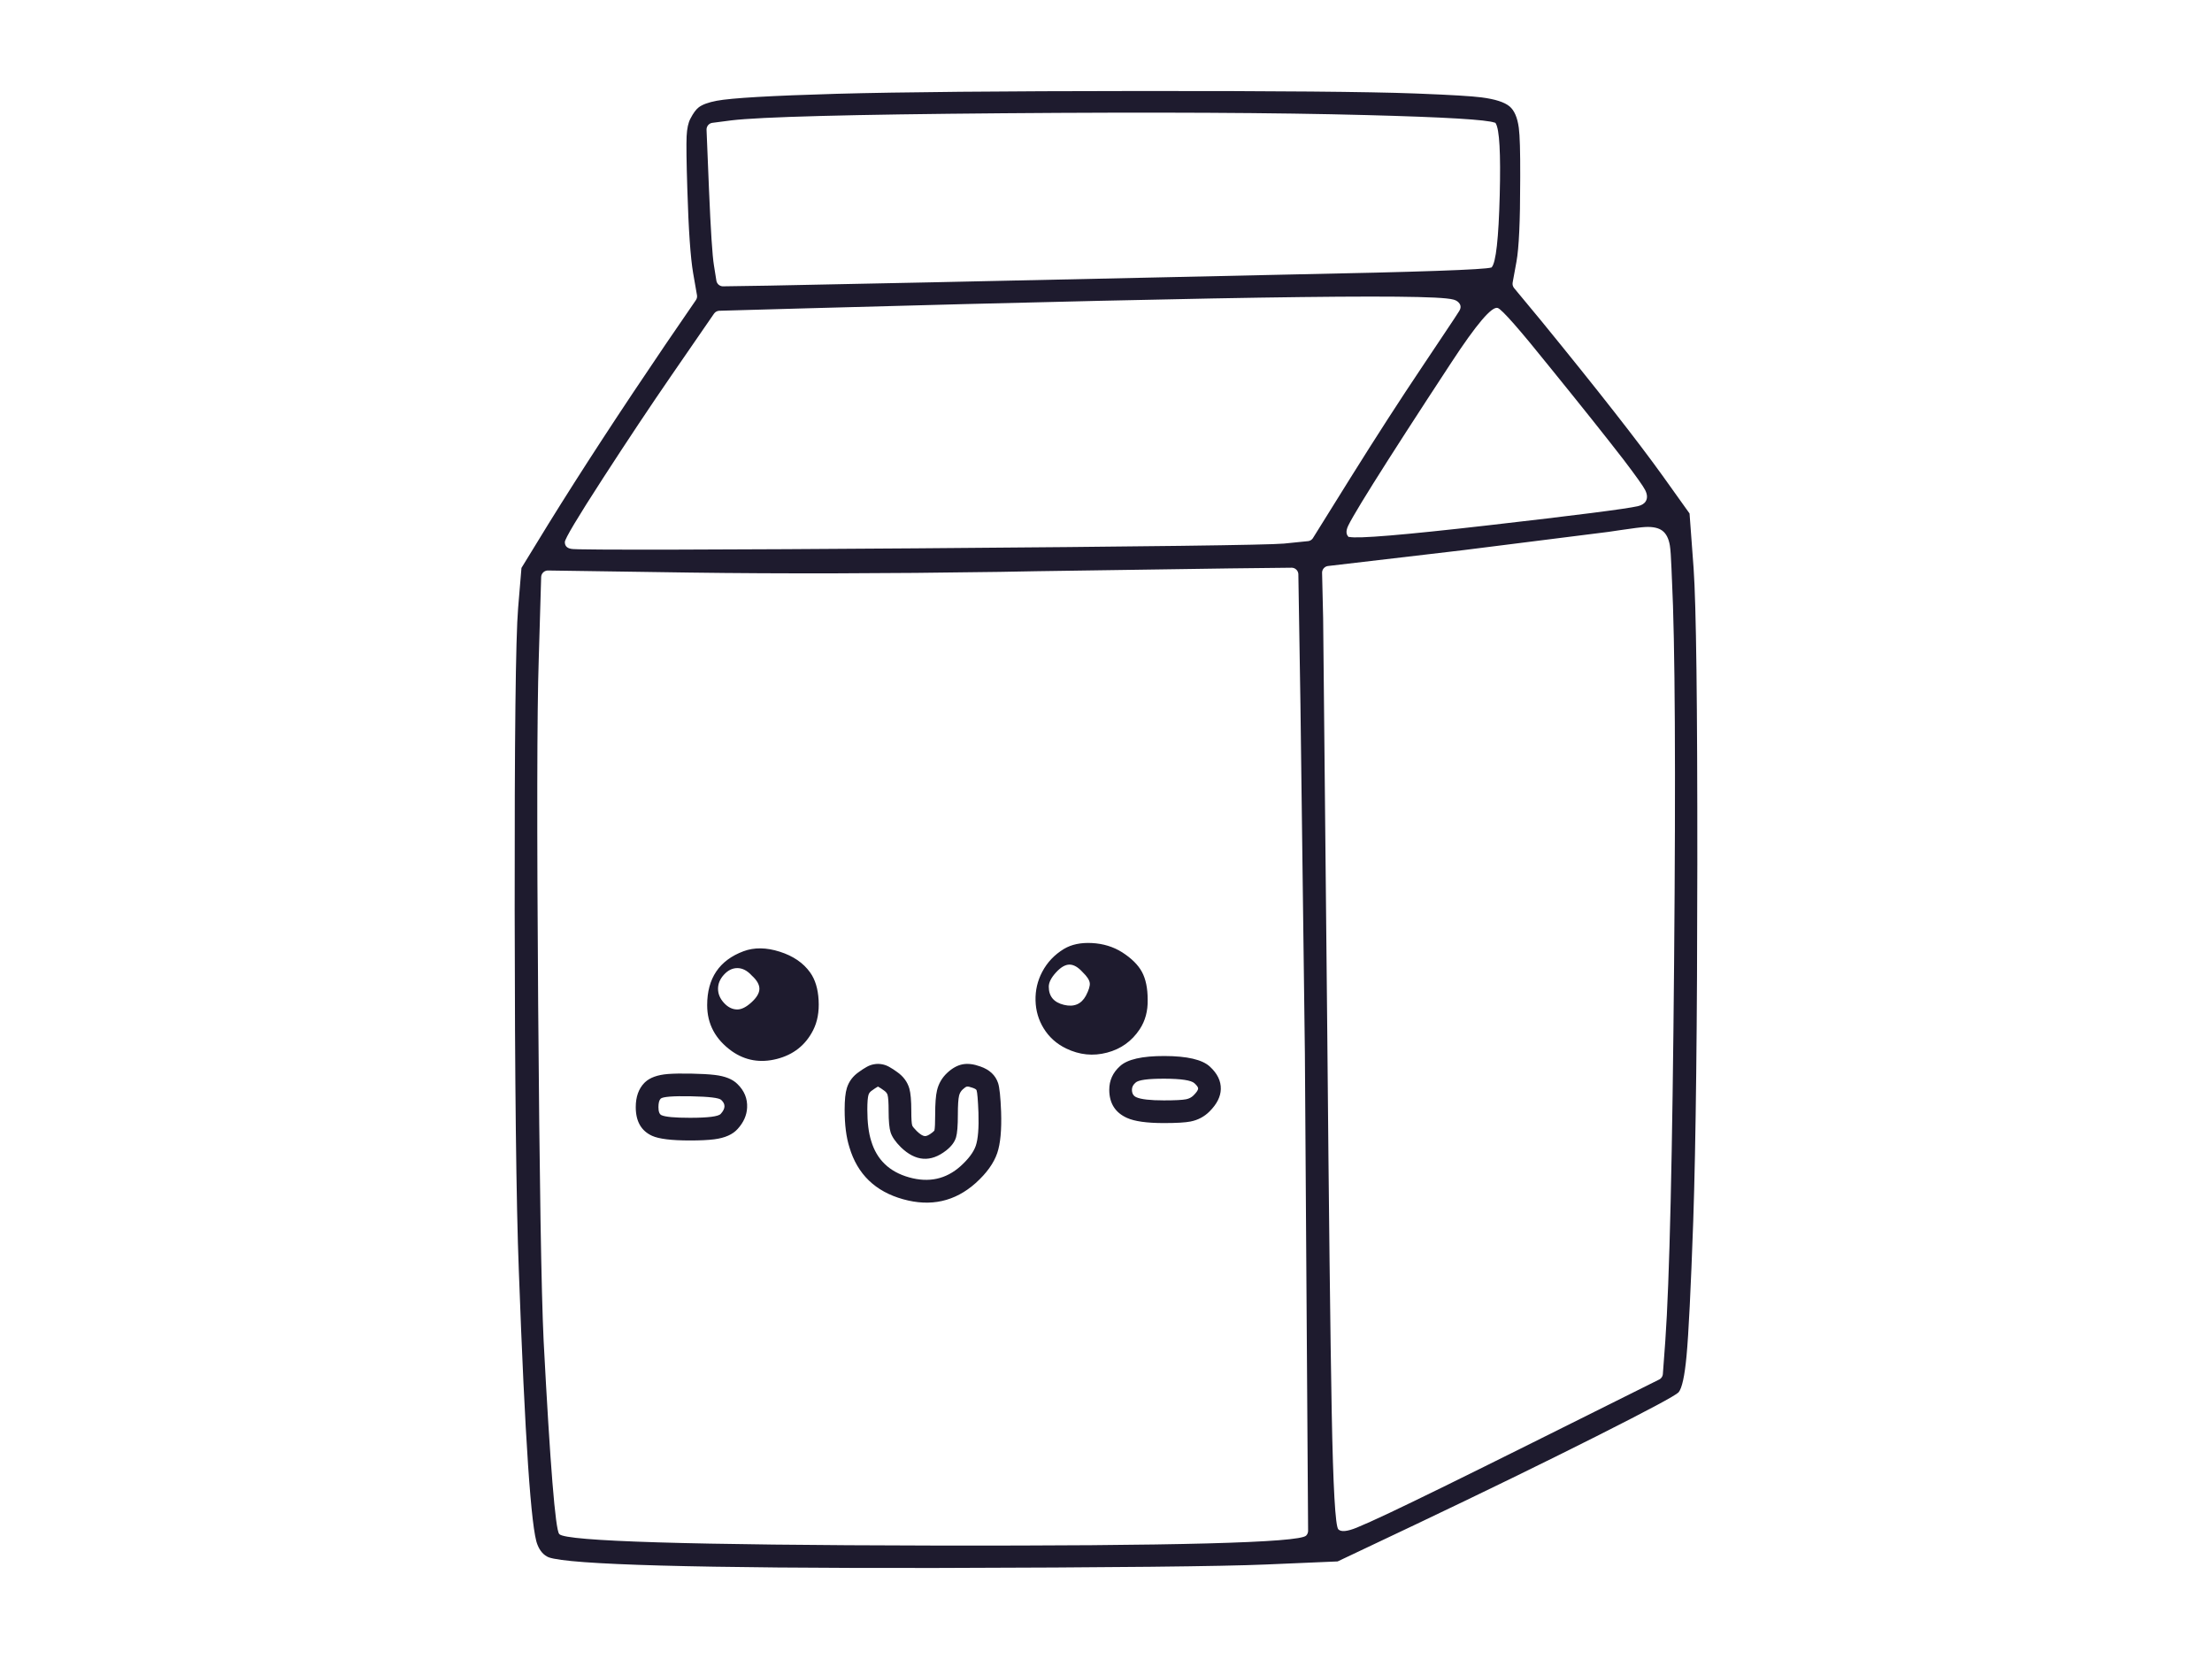
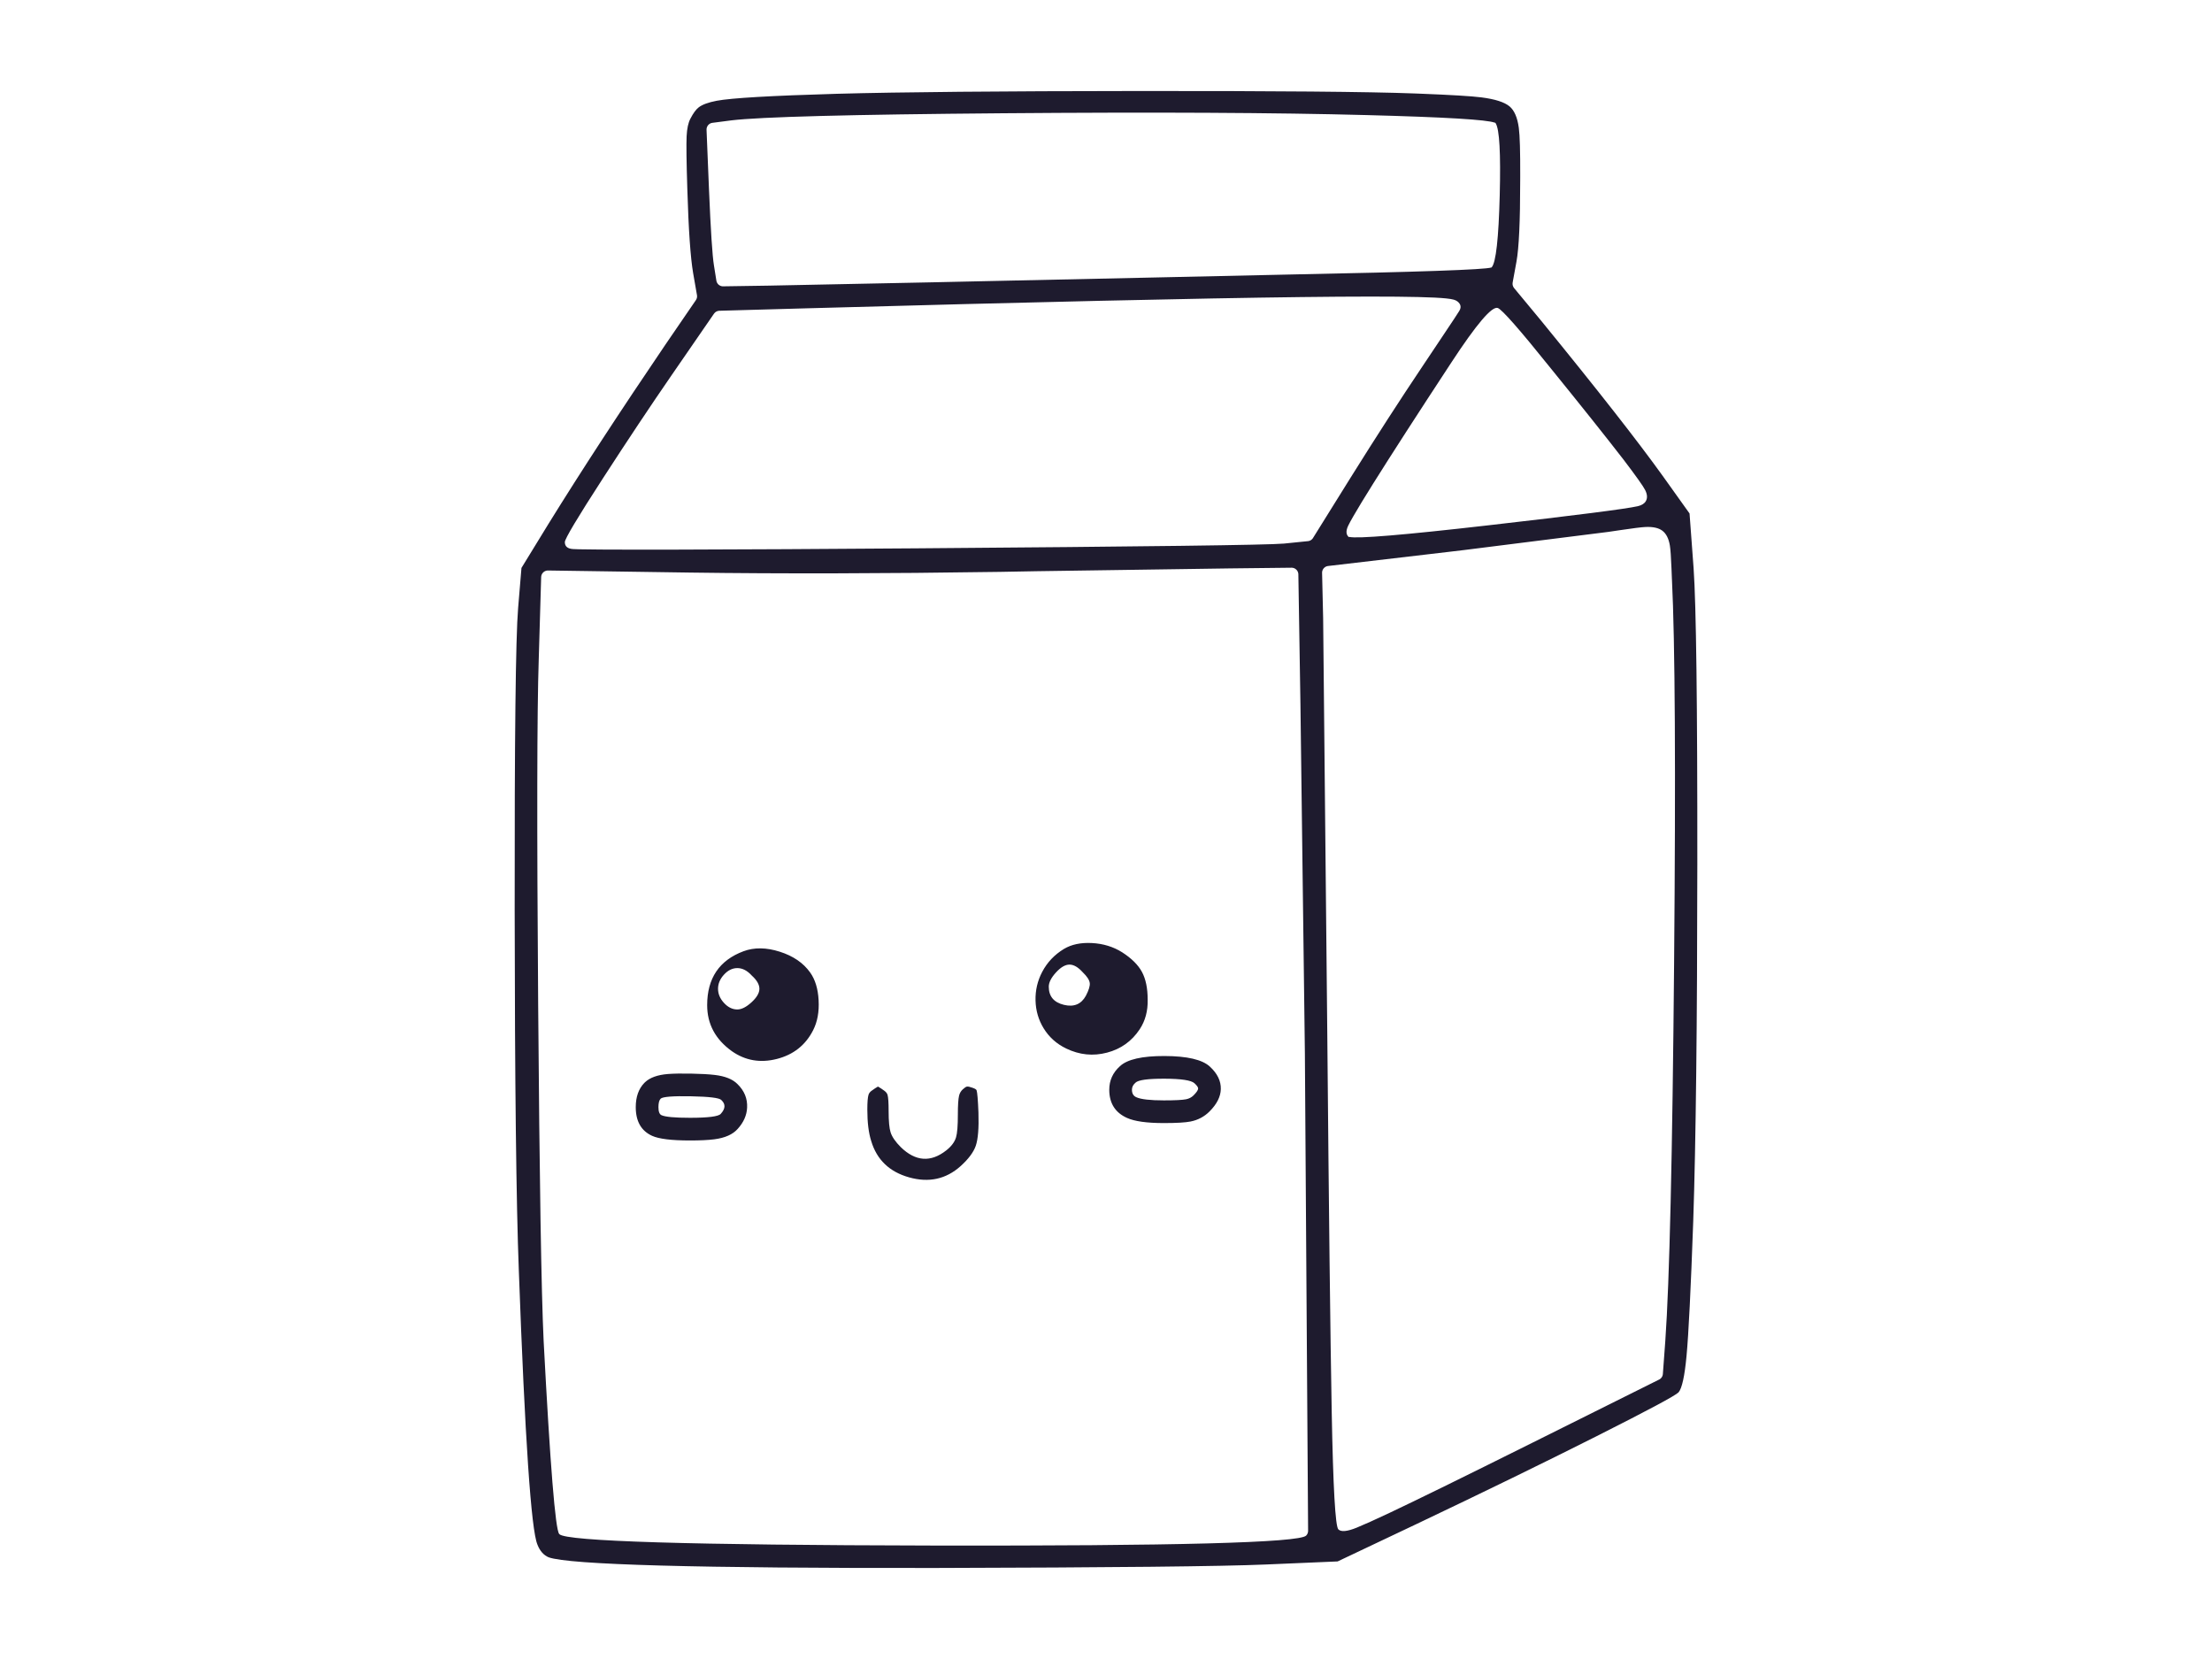
<svg xmlns="http://www.w3.org/2000/svg" width="1024" height="768" viewBox="0 0 1024 768" version="1.1">
  <g id="regions" style="stroke:#1e1b2e;stroke-width:10;stroke-linejoin:round;stroke-linecap:round">
    <rect x="0" y="0" width="1024" height="768" style="fill:#ffffff;stroke:none" />
    <path d="M604.01 325.85L604.01 325.82L604.01 325.81L603.05 265.89Q603.05 265.62 603.01 265.32Q602.98 265.1 602.94 264.89Q602.88 264.6 602.8 264.36Q602.72 264.13 602.63 263.91Q602.53 263.69 602.42 263.48Q602.41 263.46 602.4 263.44Q602.3 263.27 602.2 263.11Q602.16 263.03 602.1 262.96Q601.98 262.8 601.85 262.64Q601.67 262.43 601.48 262.25Q601.3 262.08 601.11 261.93Q600.93 261.79 600.74 261.66Q600.51 261.5 600.25 261.37Q600.06 261.27 599.87 261.19Q599.81 261.17 599.75 261.15Q599.56 261.08 599.36 261.02Q599.12 260.95 598.88 260.9Q598.82 260.89 598.75 260.88L598.45 260.84Q598.39 260.83 598.32 260.82Q598.11 260.81 597.86 260.81L569.31 261.13L479.73 262.43L462.77 262.74Q382.95 263.93 319.33 263.06L253.7 262.1Q253.47 262.1 253.26 262.11Q252.98 262.13 252.7 262.19Q252.49 262.23 252.24 262.3Q252.02 262.36 251.8 262.45Q251.54 262.54 251.31 262.66Q251.11 262.77 250.91 262.89Q250.83 262.93 250.76 262.99L250.52 263.17Q250.3 263.33 250.11 263.52Q249.92 263.7 249.74 263.91Q249.61 264.07 249.49 264.23Q249.32 264.46 249.18 264.72Q249.05 264.94 248.95 265.17Q248.87 265.37 248.78 265.61Q248.69 265.88 248.64 266.12Q248.6 266.34 248.57 266.58Q248.54 266.8 248.52 267.01Q248.52 267.04 248.52 267.08L247.39 305.41Q246.2 341.27 247.13 464.73Q248.05 586.91 249.66 620.78Q254.21 707.39 257.33 711.39L257.33 711.39Q257.35 711.41 257.37 711.43Q257.46 711.54 257.54 711.61Q262.92 717.16 431.76 717.48Q600.57 717.8 606.05 712.3Q606.4 711.95 606.68 711.54Q606.99 711.11 607.18 710.61Q607.37 710.14 607.46 709.66Q607.56 709.17 607.56 708.65L606.07 487.63L604.01 325.85Z" style="fill:#ffffff;stroke:none" />
    <path d="M770.53 639.2Q770.31 639.47 770.05 639.69Q770.03 639.71 770 639.73Q769.81 639.89 769.62 640.03Q769.56 640.07 769.51 640.11Q769.24 640.28 768.96 640.42L710.13 669.75Q663.34 693.08 644.02 702.2Q633.86 706.99 628.85 709.03Q620.99 712.24 618.15 709.4Q615.48 706.73 614.49 653.6L612.45 479.54L610.52 286.13L610.03 265.25L610.03 265.2Q610.03 264.99 610.04 264.78Q610.06 264.56 610.09 264.35Q610.1 264.29 610.11 264.24Q610.14 264.08 610.17 263.92Q610.19 263.86 610.21 263.79Q610.27 263.58 610.34 263.38Q610.42 263.16 610.51 262.96Q610.61 262.76 610.72 262.57Q610.85 262.33 611.02 262.1Q611.14 261.94 611.29 261.77Q611.44 261.59 611.62 261.42Q611.79 261.26 611.99 261.11Q612.16 260.97 612.34 260.85Q612.54 260.71 612.75 260.6Q612.81 260.57 612.86 260.54L613.12 260.42Q613.18 260.4 613.24 260.37Q613.39 260.31 613.56 260.26Q613.62 260.23 613.68 260.22Q613.89 260.16 614.09 260.11Q614.31 260.07 614.54 260.04L670.98 253.42L677.61 252.63L744.27 244.25L750.01 243.4Q758.66 242.11 761.63 241.96Q767.53 241.69 770.71 244.05Q774.1 246.57 775.01 252.28Q775.46 255.03 775.78 263.07L775.97 267.94Q775.98 268.02 775.99 268.11Q778.16 311.74 776.99 445.81Q775.83 579.82 772.91 620.88L771.79 636.16L771.78 636.21Q771.76 636.55 771.68 636.9Q771.62 637.18 771.54 637.45Q771.52 637.5 771.51 637.54Q771.4 637.84 771.26 638.11Q771.12 638.4 770.93 638.68Q770.93 638.69 770.92 638.7Q770.74 638.97 770.53 639.2Z" style="fill:#ffffff;stroke:none" />
    <path d="M670.07 155.86L670.07 155.86Q676.26 146.64 677.24 144.99Q679.7 141.03 676.02 138.04Q675.02 137.23 673.57 136.81Q672.21 136.42 669.7 136.16Q665.41 135.71 656.52 135.5Q639.03 135.08 602.37 135.52Q530.81 136.37 373.25 140.73L332.96 141.86Q332.94 141.86 332.91 141.86Q332.67 141.88 332.44 141.9Q332.39 141.91 332.35 141.91Q332.03 141.96 331.74 142.05Q331.52 142.11 331.28 142.19Q331.24 142.21 331.19 142.23Q330.92 142.34 330.66 142.48Q330.42 142.62 330.19 142.77Q330.15 142.79 330.12 142.82Q329.88 142.99 329.66 143.19Q329.45 143.39 329.27 143.6Q329.08 143.8 328.92 144.03Q328.9 144.05 328.88 144.08L309.22 172.61Q294.57 193.87 277.35 220.47Q259.48 248.09 259.48 250.95Q259.48 255.86 265.23 256.18Q266.19 256.24 268.04 256.28Q271.48 256.36 278.15 256.4L314.1 256.43L424.05 255.84Q583.51 254.64 594.55 253.63L605.69 252.5Q605.94 252.47 606.17 252.43Q606.23 252.42 606.3 252.41Q606.57 252.34 606.85 252.25Q607.08 252.16 607.31 252.06Q607.36 252.04 607.4 252.02Q607.61 251.92 607.81 251.8Q607.88 251.77 607.94 251.72Q608.15 251.58 608.36 251.42Q608.59 251.24 608.79 251.02Q609.01 250.82 609.19 250.59Q609.37 250.36 609.53 250.11L627.09 221.92Q644.57 193.94 660.21 170.62L670.07 155.86Z" style="fill:#ffffff;stroke:none" />
    <path d="M692 54.71Q684.3 52.63 632.86 51.28L632.86 51.28Q569.76 49.58 464.32 50.43Q358.31 51.29 338.25 53.75L329.55 54.88Q329.32 54.91 329.1 54.95Q328.9 55 328.69 55.06Q328.63 55.07 328.57 55.1Q328.37 55.17 328.19 55.25Q327.97 55.34 327.76 55.45Q327.55 55.56 327.35 55.7Q327.3 55.73 327.26 55.76Q327.11 55.88 326.96 55.99Q326.81 56.12 326.66 56.25Q326.63 56.28 326.6 56.32Q326.44 56.47 326.3 56.64Q326.12 56.84 325.98 57.06Q325.84 57.26 325.73 57.47Q325.63 57.66 325.54 57.84Q325.45 58.04 325.37 58.26Q325.28 58.5 325.23 58.76Q325.16 58.99 325.13 59.23Q325.1 59.47 325.09 59.73Q325.08 59.9 325.08 60.09Q325.08 60.13 325.08 60.17L326.21 87.73Q327.42 116.43 328.52 123.13L329.65 130.19Q329.69 130.44 329.75 130.69Q329.8 130.89 329.87 131.09Q329.95 131.34 330.07 131.57Q330.16 131.78 330.27 131.97Q330.37 132.14 330.46 132.27Q330.6 132.48 330.76 132.69Q330.92 132.87 331.09 133.04Q331.24 133.2 331.41 133.34Q331.59 133.5 331.79 133.63Q332 133.78 332.23 133.9Q332.38 133.98 332.52 134.05Q332.54 134.06 332.57 134.08Q332.76 134.16 332.95 134.24Q333.02 134.26 333.08 134.28Q333.23 134.33 333.39 134.37Q333.44 134.39 333.49 134.4Q333.64 134.43 333.79 134.47Q333.86 134.48 333.93 134.49Q334.14 134.52 334.35 134.53Q334.56 134.55 334.8 134.55L355.77 134.23L432.06 132.68L442.01 132.46L536.18 130.42L597.53 129.07Q682.21 127.42 690.41 125.87L690.41 125.87Q690.61 125.87 690.8 125.83Q690.99 125.79 691.17 125.72Q691.36 125.64 691.52 125.53Q691.68 125.42 691.82 125.28L691.84 125.27Q692.02 125.12 692.16 124.92Q695.49 120.69 696.27 90.39Q696.99 62.01 694.36 56.52Q694.28 56.24 694.11 56Q693.98 55.8 693.82 55.64Q693.64 55.42 693.45 55.24Q693.3 55.11 693.13 55Q692.96 54.9 692.77 54.83Q692.59 54.76 692.39 54.73Q692.19 54.7 692 54.71Z" style="fill:#ffffff;stroke:none" />
    <path d="M624.94 250.62Q624.71 250.68 624.48 250.68Q624.24 250.68 624.01 250.63Q623.79 250.58 623.58 250.47Q623.37 250.37 623.19 250.22Q619.91 247.51 622.34 242.46Q623.1 240.88 624.73 238.05Q627.8 232.69 634.08 222.66Q646.72 202.5 670.19 166.73Q688.45 138.84 693.98 140.67Q697.45 141.83 719.53 169.35Q719.55 169.37 719.57 169.4Q740.75 195.51 753.15 211.54Q761.92 223.08 763.36 225.93Q765.41 229.96 763.62 233.02Q762.21 235.44 758.66 236.28Q750.47 238.16 688.98 245.2Q633.33 251.57 624.94 250.62Z" style="fill:#ffffff;stroke:none" />
-     <path d="M400.15 506.22Q400.71 504.39 402.54 503.16Q402.58 503.13 402.63 503.11Q403.94 502.13 405.27 501.37Q405.32 501.35 405.37 501.32L405.38 501.31Q405.49 501.24 405.61 501.19Q405.74 501.13 405.86 501.09Q405.99 501.06 406.12 501.04Q406.26 501.01 406.39 501.01Q406.52 501.01 406.65 501.02Q406.79 501.04 406.92 501.07Q407.05 501.1 407.17 501.15Q407.29 501.2 407.41 501.26L407.59 501.36Q408.92 502.1 410.23 503.09Q410.28 503.12 410.33 503.15Q412.27 504.49 412.79 506.29Q413.37 508.28 413.37 514.31Q413.37 521.04 414.19 523.6Q415.06 526.28 418.41 529.64Q427.39 538.36 436.8 531Q439.87 528.58 440.66 525.93Q441.42 523.42 441.42 515.92Q441.42 509.34 442.03 506.77Q442.57 504.48 444.28 502.88Q445.99 501.3 447.22 501.06Q448.49 500.81 450.91 501.69Q453.49 502.57 453.99 504.1Q454.6 505.92 454.95 514.97Q455.31 526.05 453.61 531.04Q451.91 536 446 541.34Q435.07 551.1 420.33 546.97Q405.57 542.83 401.38 528.75Q399.51 522.88 399.51 513.66Q399.51 508.29 400.15 506.23Q400.15 506.22 400.15 506.22Z" style="fill:#ffffff;stroke:none" />
    <path d="M335.18 507.67L335.18 507.67Q335.32 507.79 335.45 507.93Q339.65 511.99 335.21 516.9Q335.18 516.92 335.16 516.95Q332.98 519.46 319.41 519.46Q308.43 519.46 305.39 518.07Q302.81 516.9 302.81 512.53Q302.81 509 304.26 507.37Q304.35 507.26 304.45 507.16Q306.47 505.24 319.87 505.5Q332.85 505.75 335.18 507.67Z" style="fill:#ffffff;stroke:none" />
    <path d="M524.2 499.83Q524.24 499.8 524.26 499.79Q526.71 497.33 539.07 497.36Q551.48 497.4 554.29 499.99Q556.7 502.19 556.66 503.96Q556.61 505.83 553.92 508.51Q552.11 510.31 549.48 510.84Q546.68 511.4 538.77 511.4Q528.84 511.4 525.21 509.76Q522.01 508.34 522.01 504.47Q522.01 501.78 524.2 499.83Z" style="fill:#ffffff;stroke:none" />
  </g>
  <g id="details" style="stroke:none">
    <path d="M687.24 45.28Q687.03 45.25 686.82 45.22Q687.03 45.25 687.24 45.28ZM687.65 45.34Q687.47 45.32 687.29 45.29Q687.26 45.29 687.24 45.28Q687.45 45.31 687.65 45.34ZM687.65 45.34Q690.16 45.73 692.2 46.27Q690.16 45.74 687.65 45.34ZM702.43 55.7Q701.39 51.76 699.33 49.71Q699.59 49.95 699.81 50.21Q701.5 52.11 702.43 55.7ZM703.15 59.57Q703.68 63.92 703.75 74.94Q703.69 64.47 703.25 60.42Q703.2 59.98 703.15 59.57ZM501.21 450.07Q504.21 452.95 504.48 455.06Q504.73 457.05 502.69 460.96Q499.45 466.86 492.51 465.17Q485.51 463.46 485.51 456.77Q485.51 453.86 488.76 450.27Q492.13 446.54 495.09 446.54Q498.03 446.54 501.21 450.07ZM351.55 457.73Q351.55 454.81 348.05 451.64Q344.89 448.16 341.33 448.16Q337.88 448.16 335.08 451.27Q332.4 454.24 332.4 457.73Q332.4 461.23 335.08 464.2Q337.88 467.31 341.33 467.31Q344.24 467.31 347.82 464.06Q351.55 460.69 351.55 457.73Z" style="fill:#ffffff;fill-rule:evenodd;stroke:none" />
-     <path d="M387.35 43.42L387.35 43.42Q341.91 44.73 331.78 46.65Q326.01 47.74 323.46 49.69Q321.57 51.13 319.61 54.94Q318.12 57.72 317.86 63.03Q317.58 68.69 318.19 87.74Q319.03 115.68 320.88 126.47L322.65 136.62Q322.7 136.92 322.7 137.22Q322.69 137.53 322.63 137.82Q322.56 138.12 322.44 138.4Q322.32 138.68 322.15 138.93L308.13 159.4Q276.77 205.59 254.05 242.28L241.4 262.91L239.85 281.51Q238.15 301.92 238.26 421.47Q238.37 541.46 240.18 588.16Q244.43 704.87 248.79 715.03Q248.81 715.07 248.82 715.12Q250.53 719.46 253.98 720.92Q268.23 726.09 433.04 725.86Q555.72 725.56 586.02 724.25L619.23 722.83L655.73 705.53Q703.15 682.98 739.01 664.91Q774.9 646.82 777.06 644.55Q779.43 641.73 780.74 627.78Q782.17 612.56 783.85 565.29Q785.67 511.17 785.74 400.05Q785.81 288.61 784.02 263.09L782.14 237.7L769.76 220.37Q752.51 196.32 713.32 148.32L700.92 133.36Q700.7 133.09 700.55 132.79Q700.39 132.48 700.3 132.15Q700.22 131.82 700.2 131.48Q700.19 131.13 700.25 130.8L702.02 121.12Q703.74 111.71 703.74 83.81Q703.74 83.03 703.75 81.55Q703.82 64.54 703.1 59.18Q702.14 52.03 698.83 49.26Q695.3 46.3 685.79 45.08Q678.98 44.21 657.49 43.37Q655.64 43.29 654.69 43.26Q622.85 42.06 527.02 42.13Q431.78 42.2 387.35 43.42ZM632.81 53.28Q686.98 54.7 691.99 56.81L692.09 56.71Q692.22 56.83 692.34 57Q692.41 57.05 692.45 57.11L692.42 57.13Q695.01 61.28 694.27 90.34Q693.5 120.45 690.55 123.73L690.55 123.73Q690.54 123.75 690.52 123.76Q690.46 123.82 690.41 123.87L690.37 123.83Q686.17 125.34 597.49 127.07L536.14 128.42L441.97 130.46L432.02 130.68L355.73 132.23L334.77 132.55Q334.63 132.55 334.49 132.54Q334.35 132.53 334.21 132.51Q334.07 132.48 333.94 132.45Q333.8 132.41 333.67 132.37Q333.54 132.32 333.41 132.26Q333.29 132.2 333.16 132.13Q333.04 132.07 332.93 131.99Q332.81 131.91 332.71 131.82Q332.6 131.73 332.5 131.63Q332.4 131.53 332.31 131.42Q332.22 131.31 332.15 131.2Q332.07 131.08 332 130.96Q331.93 130.84 331.87 130.71Q331.81 130.59 331.77 130.45Q331.72 130.32 331.69 130.19Q331.65 130.05 331.63 129.91L330.5 122.82Q329.41 116.22 328.21 87.65L327.08 60.09Q327.08 59.94 327.09 59.8Q327.09 59.65 327.11 59.51Q327.13 59.37 327.17 59.23Q327.2 59.08 327.25 58.95Q327.3 58.81 327.36 58.68Q327.42 58.55 327.49 58.42Q327.56 58.29 327.64 58.17Q327.72 58.05 327.82 57.94Q327.91 57.83 328.01 57.73Q328.12 57.63 328.23 57.54Q328.34 57.45 328.46 57.36Q328.58 57.28 328.71 57.21Q328.84 57.14 328.97 57.09Q329.1 57.03 329.24 56.98Q329.38 56.94 329.52 56.91Q329.66 56.88 329.81 56.86L338.51 55.73Q358.44 53.29 464.34 52.43Q569.74 51.58 632.81 53.28L632.81 53.28ZM668.41 154.75Q674.57 145.57 675.52 143.97Q677.07 141.47 674.76 139.59Q674.08 139.04 673.01 138.73Q671.83 138.39 669.5 138.15Q665.28 137.71 656.47 137.5Q639.02 137.08 602.39 137.52Q530.85 138.37 373.31 142.73L333.02 143.86Q332.84 143.87 332.66 143.89Q332.47 143.92 332.3 143.97Q332.12 144.02 331.95 144.08Q331.78 144.15 331.62 144.24Q331.45 144.33 331.3 144.43Q331.15 144.54 331.02 144.66Q330.88 144.79 330.76 144.93Q330.64 145.06 330.53 145.21L310.87 173.74Q296.23 194.98 279.03 221.56Q261.48 248.68 261.48 250.95Q261.48 253.97 265.34 254.18Q266.28 254.24 268.08 254.28Q271.51 254.36 278.16 254.4Q290.75 254.48 314.1 254.43Q358.46 254.33 424.04 253.84Q583.41 252.64 594.37 251.64L605.49 250.51Q605.66 250.49 605.84 250.46Q606.01 250.42 606.18 250.36Q606.35 250.3 606.51 250.23Q606.67 250.15 606.83 250.06Q606.98 249.96 607.12 249.85Q607.26 249.74 607.38 249.61Q607.51 249.49 607.62 249.35Q607.73 249.21 607.83 249.05L625.39 220.86Q642.89 192.85 658.55 169.51Q662.13 164.1 668.41 154.75ZM670.06 140.92Q670.04 140.96 669.99 141.04Q670.08 140.86 670.2 140.67Q670.13 140.79 670.06 140.92ZM718.01 170.65L718.02 170.66Q739.18 196.75 751.57 212.76Q760.22 224.14 761.58 226.83Q763.13 229.89 761.89 232.01Q760.91 233.69 758.2 234.33Q750.13 236.19 688.75 243.21Q630.07 249.93 624.58 248.54L624.46 248.68Q622.39 246.97 624.14 243.33Q624.87 241.81 626.46 239.05Q629.52 233.72 635.78 223.72Q648.4 203.58 671.86 167.83Q689.28 141.22 693.35 142.57Q696.26 143.54 718.01 170.65ZM773.98 268.19L773.99 268.21Q776.16 311.78 774.99 445.79Q773.83 579.74 770.92 620.74L769.79 636.06Q769.78 636.26 769.73 636.46Q769.69 636.66 769.63 636.85Q769.56 637.04 769.47 637.22Q769.38 637.41 769.27 637.57Q769.16 637.74 769.02 637.89Q768.89 638.05 768.74 638.18Q768.58 638.31 768.42 638.43Q768.25 638.54 768.07 638.63L709.24 667.96Q662.47 691.28 643.17 700.39Q633.06 705.16 628.1 707.18Q621.46 709.89 619.56 707.99Q617.46 705.89 616.49 653.56Q615.54 602.37 614.45 479.52L612.52 286.11L612.03 265.2Q612.03 265.06 612.04 264.91Q612.05 264.77 612.07 264.63Q612.1 264.48 612.13 264.34Q612.17 264.2 612.22 264.07Q612.27 263.93 612.33 263.8Q612.39 263.67 612.46 263.55Q612.53 263.42 612.62 263.3Q612.7 263.19 612.8 263.08Q612.89 262.97 613 262.87Q613.1 262.77 613.22 262.68Q613.33 262.59 613.45 262.51Q613.57 262.43 613.7 262.36Q613.83 262.3 613.96 262.24Q614.09 262.19 614.23 262.14Q614.37 262.1 614.51 262.07Q614.65 262.04 614.8 262.02L671.21 255.41L677.85 254.62L744.52 246.23Q746.59 245.93 750.3 245.38Q758.86 244.1 761.73 243.96Q766.91 243.72 769.52 245.66Q772.25 247.69 773.04 252.6Q773.47 255.23 773.78 263.15Q773.9 266.37 773.98 268.19ZM602.01 325.85L604.07 487.66L605.56 708.66Q605.56 708.97 605.5 709.27Q605.44 709.58 605.32 709.87Q605.21 710.16 605.03 710.41Q604.86 710.67 604.64 710.89Q599.74 715.8 431.76 715.48Q263.77 715.16 258.97 710.22Q258.92 710.17 258.87 710.11Q256.2 707.08 251.66 620.68Q250.05 586.85 249.13 464.71Q248.2 341.3 249.39 305.48L250.52 267.14Q250.53 266.99 250.55 266.83Q250.57 266.68 250.6 266.54Q250.63 266.39 250.68 266.24Q250.73 266.1 250.79 265.96Q250.85 265.82 250.93 265.69Q251 265.55 251.09 265.43Q251.18 265.31 251.28 265.19Q251.38 265.07 251.49 264.97Q251.6 264.86 251.72 264.77Q251.84 264.68 251.96 264.59Q252.09 264.51 252.23 264.44Q252.36 264.37 252.51 264.32Q252.65 264.26 252.79 264.22Q252.94 264.18 253.09 264.15Q253.24 264.12 253.39 264.11Q253.54 264.1 253.7 264.1L319.3 265.06Q382.95 265.93 462.8 264.74L479.77 264.43L569.34 263.13L597.88 262.81Q598.04 262.81 598.19 262.82Q598.34 262.84 598.49 262.86Q598.64 262.89 598.79 262.94Q598.94 262.98 599.08 263.03Q599.22 263.09 599.36 263.16Q599.5 263.23 599.62 263.32Q599.75 263.4 599.87 263.5Q599.99 263.59 600.1 263.7Q600.21 263.8 600.31 263.92Q600.41 264.04 600.5 264.16Q600.58 264.29 600.66 264.43Q600.73 264.56 600.79 264.7Q600.85 264.84 600.9 264.99Q600.95 265.13 600.98 265.28Q601.01 265.43 601.03 265.58Q601.05 265.74 601.05 265.89L602.01 325.84L602.01 325.85ZM492.53 439.29L492.51 439.3Q485.94 443.3 482.47 449.9Q479.2 456.12 479.38 463.17Q479.56 470.2 483.12 476.01Q486.88 482.15 493.55 485.38Q502.8 489.84 512.47 487.3Q522.11 484.77 527.61 476.47Q531.47 470.6 531.29 462.8L531.29 462.73Q531.29 454.84 528.63 449.91Q525.98 445.03 519.5 440.86Q513.34 436.97 505.46 436.56Q497.76 436.16 492.53 439.29ZM344.19 440.36L344.19 440.36Q327.37 446.64 327.37 465.31Q327.37 478.43 338.8 486.62Q348.12 493.15 359.62 490.22Q371.14 487.28 376.41 476.94Q379.41 471.07 378.96 463Q378.52 455.05 375.05 450.2Q370.32 443.54 360.97 440.57Q351.63 437.59 344.19 440.36ZM501.21 450.07Q504.21 452.95 504.48 455.06Q504.73 457.05 502.69 460.96Q499.45 466.86 492.51 465.17Q485.51 463.46 485.51 456.77Q485.51 453.86 488.76 450.27Q492.13 446.54 495.09 446.54Q498.03 446.54 501.21 450.07ZM348.05 451.64Q351.55 454.81 351.55 457.73Q351.55 460.69 347.82 464.06Q344.24 467.31 341.33 467.31Q337.88 467.31 335.08 464.2Q332.4 461.23 332.4 457.73Q332.4 454.24 335.08 451.27Q337.88 448.16 341.33 448.16Q344.89 448.16 348.05 451.64ZM518.46 493.57Q513.51 498.02 513.51 504.47Q513.51 513.83 521.73 517.52Q527.02 519.9 538.77 519.9Q547.52 519.9 551.15 519.18Q556.31 518.15 559.93 514.52Q565.02 509.44 565.15 504.18Q565.3 498.54 560.05 493.73Q554.81 488.91 539.09 488.86Q523.54 488.82 518.46 493.57ZM397.66 496.21Q393.46 499.08 392.03 503.7Q391.01 506.98 391.01 513.66Q391.01 524.2 393.24 531.17Q398.76 549.75 418.03 555.15Q437.27 560.54 451.69 547.65Q459.25 540.83 461.65 533.79Q463.86 527.32 463.44 514.64Q463.04 504.38 462.05 501.4Q460.22 495.91 453.81 493.7Q449.21 492.03 445.65 492.7Q441.97 493.4 438.48 496.67Q434.89 500.02 433.76 504.81Q432.92 508.36 432.92 515.92Q432.92 521.83 432.57 523.34Q432.26 523.75 431.55 524.3Q429.35 526.02 428.13 525.94Q426.69 525.83 424.42 523.63Q422.52 521.73 422.29 521Q421.87 519.7 421.87 514.31Q421.87 507.07 420.96 503.91Q419.61 499.26 415.26 496.23Q413.53 494.95 411.76 493.96Q411.61 493.87 411.46 493.79Q411.18 493.64 410.88 493.5Q410.58 493.36 410.28 493.24Q409.97 493.12 409.66 493.02Q409.35 492.92 409.03 492.84Q408.72 492.76 408.39 492.7Q408.07 492.64 407.75 492.6Q407.42 492.55 407.1 492.53Q406.77 492.51 406.44 492.51Q406.11 492.51 405.79 492.53Q405.46 492.55 405.14 492.6Q404.81 492.64 404.49 492.7Q404.17 492.76 403.85 492.84Q403.53 492.92 403.22 493.02Q402.91 493.12 402.61 493.24Q402.3 493.36 402 493.5Q401.71 493.64 401.42 493.79Q401.27 493.87 401.12 493.96Q399.36 494.95 397.66 496.21ZM432.55 523.41Q432.56 523.38 432.57 523.34L432.54 523.44L432.55 523.41ZM432.53 523.47L432.53 523.48L432.52 523.5Q432.53 523.49 432.53 523.47ZM298.36 501.24L298.35 501.24L298.31 501.28L298.29 501.3Q294.31 505.4 294.31 512.53Q294.31 522.35 301.86 525.8Q306.58 527.96 319.41 527.96Q326.41 527.96 330.63 527.42Q338.08 526.47 341.5 522.6Q345.6 518.08 345.86 512.78Q346.18 506.47 341.36 501.81Q338.05 498.48 330.95 497.63Q326.91 497.14 320.03 497.01Q313.23 496.88 309.21 497.19Q302 497.77 298.59 501.01Q298.47 501.12 298.36 501.24ZM524.01 504.47Q524.01 502.68 525.53 501.33Q525.6 501.27 525.67 501.2Q527.54 499.33 539.06 499.36Q550.7 499.4 552.94 501.46Q554.68 503.05 554.66 503.91Q554.63 504.98 552.51 507.1Q551.13 508.47 549.09 508.88Q546.48 509.4 538.77 509.4Q529.27 509.4 526.03 507.94Q524.01 507.04 524.01 504.47ZM402.06 506.81Q402.41 505.66 403.66 504.82Q403.74 504.78 403.81 504.72Q405.03 503.81 406.26 503.11Q406.36 503.06 406.44 503.01Q406.53 503.06 406.62 503.11Q407.85 503.8 409.09 504.73Q409.14 504.77 409.2 504.8Q410.55 505.73 410.87 506.84Q411.37 508.56 411.37 514.31Q411.37 521.35 412.29 524.21Q413.3 527.35 417 531.05Q427.25 541.01 438.03 532.57Q441.61 529.76 442.58 526.5Q443.42 523.71 443.42 515.92Q443.42 509.58 443.98 507.23Q444.38 505.53 445.65 504.34Q446.93 503.15 447.6 503.02Q448.33 502.88 450.23 503.57Q451.9 504.14 452.09 504.72Q452.61 506.28 452.95 515.05Q453.3 525.75 451.72 530.4Q450.19 534.86 444.66 539.86Q434.56 548.88 420.87 545.04Q407.17 541.2 403.3 528.18Q401.51 522.57 401.51 513.66Q401.51 508.58 402.06 506.81ZM305.83 508.62L305.83 508.61Q307.25 507.26 319.83 507.5Q332.51 507.74 333.9 509.21Q333.96 509.26 334.01 509.32Q336.9 512.07 333.7 515.58Q333.67 515.61 333.65 515.64Q332.07 517.46 319.41 517.46Q308.87 517.46 306.22 516.25Q304.81 515.61 304.81 512.53Q304.81 509.66 305.82 508.63L305.83 508.62Z" style="fill:#1e1b2e;fill-rule:evenodd;stroke:none" />
+     <path d="M387.35 43.42L387.35 43.42Q431.78 42.2 527.02 42.13Q622.85 42.06 654.69 43.26Q655.64 43.29 657.49 43.37Q678.98 44.21 685.79 45.08Q695.3 46.3 698.83 49.26Q702.14 52.03 703.1 59.18Q703.82 64.54 703.75 81.55Q703.74 83.03 703.74 83.81Q703.74 111.71 702.02 121.12L700.25 130.8Q700.19 131.13 700.2 131.48Q700.22 131.82 700.3 132.15Q700.39 132.48 700.55 132.79Q700.7 133.09 700.92 133.36L713.32 148.32Q752.51 196.32 769.76 220.37L782.14 237.7L784.02 263.09Q785.81 288.61 785.74 400.05Q785.67 511.17 783.85 565.29Q782.17 612.56 780.74 627.78Q779.43 641.73 777.06 644.55Q774.9 646.82 739.01 664.91Q703.15 682.98 655.73 705.53L619.23 722.83L586.02 724.25Q555.72 725.56 433.04 725.86Q268.23 726.09 253.98 720.92Q250.53 719.46 248.82 715.12Q248.81 715.07 248.79 715.03Q244.43 704.87 240.18 588.16Q238.37 541.46 238.26 421.47Q238.15 301.92 239.85 281.51L241.4 262.91L254.05 242.28Q276.77 205.59 308.13 159.4L322.15 138.93Q322.32 138.68 322.44 138.4Q322.56 138.12 322.63 137.82Q322.69 137.53 322.7 137.22Q322.7 136.92 322.65 136.62L320.88 126.47Q319.03 115.68 318.19 87.74Q317.58 68.69 317.86 63.03Q318.12 57.72 319.61 54.94Q321.57 51.13 323.46 49.69Q326.01 47.74 331.78 46.65Q341.91 44.73 387.35 43.42ZM691.99 56.81Q686.98 54.7 632.81 53.28L632.81 53.28Q569.74 51.58 464.34 52.43Q358.44 53.29 338.51 55.73L329.81 56.86Q329.66 56.88 329.52 56.91Q329.38 56.94 329.24 56.98Q329.1 57.03 328.97 57.09Q328.84 57.14 328.71 57.21Q328.58 57.28 328.46 57.36Q328.34 57.45 328.23 57.54Q328.12 57.63 328.01 57.73Q327.91 57.83 327.82 57.94Q327.72 58.05 327.64 58.17Q327.56 58.29 327.49 58.42Q327.42 58.55 327.36 58.68Q327.3 58.81 327.25 58.95Q327.2 59.08 327.17 59.23Q327.13 59.37 327.11 59.51Q327.09 59.65 327.09 59.8Q327.08 59.94 327.08 60.09L328.21 87.65Q329.41 116.22 330.5 122.82L331.63 129.91Q331.65 130.05 331.69 130.19Q331.72 130.32 331.77 130.45Q331.81 130.59 331.87 130.71Q331.93 130.84 332 130.96Q332.07 131.08 332.15 131.2Q332.22 131.31 332.31 131.42Q332.4 131.53 332.5 131.63Q332.6 131.73 332.71 131.82Q332.81 131.91 332.93 131.99Q333.04 132.07 333.16 132.13Q333.29 132.2 333.41 132.26Q333.54 132.32 333.67 132.37Q333.8 132.41 333.94 132.45Q334.07 132.48 334.21 132.51Q334.35 132.53 334.49 132.54Q334.63 132.55 334.77 132.55L355.73 132.23L432.02 130.68L441.97 130.46L536.14 128.42L597.49 127.07Q686.17 125.34 690.37 123.83L690.41 123.87Q690.46 123.82 690.52 123.76Q690.54 123.75 690.55 123.73L690.55 123.73Q693.5 120.45 694.27 90.34Q695.01 61.28 692.42 57.13L692.45 57.11Q692.41 57.05 692.34 57Q692.22 56.83 692.09 56.71L691.99 56.81ZM675.52 143.97Q674.57 145.57 668.41 154.75Q662.13 164.1 658.55 169.51Q642.89 192.85 625.39 220.86L607.83 249.05Q607.73 249.21 607.62 249.35Q607.51 249.49 607.38 249.61Q607.26 249.74 607.12 249.85Q606.98 249.96 606.83 250.06Q606.67 250.15 606.51 250.23Q606.35 250.3 606.18 250.36Q606.01 250.42 605.84 250.46Q605.66 250.49 605.49 250.51L594.37 251.64Q583.41 252.64 424.04 253.84Q358.46 254.33 314.1 254.43Q290.75 254.48 278.16 254.4Q271.51 254.36 268.08 254.28Q266.28 254.24 265.34 254.18Q261.48 253.97 261.48 250.95Q261.48 248.68 279.03 221.56Q296.23 194.98 310.87 173.74L330.53 145.21Q330.64 145.06 330.76 144.93Q330.88 144.79 331.02 144.66Q331.15 144.54 331.3 144.43Q331.45 144.33 331.62 144.24Q331.78 144.15 331.95 144.08Q332.12 144.02 332.3 143.97Q332.47 143.92 332.66 143.89Q332.84 143.87 333.02 143.86L373.31 142.73Q530.85 138.37 602.39 137.52Q639.02 137.08 656.47 137.5Q665.28 137.71 669.5 138.15Q671.83 138.39 673.01 138.73Q674.08 139.04 674.76 139.59Q677.07 141.47 675.52 143.97ZM669.99 141.04Q670.04 140.96 670.06 140.92Q670.13 140.79 670.2 140.67Q670.08 140.86 669.99 141.04ZM718.02 170.66L718.01 170.65Q696.26 143.54 693.35 142.57Q689.28 141.22 671.86 167.83Q648.4 203.58 635.78 223.72Q629.52 233.72 626.46 239.05Q624.87 241.81 624.14 243.33Q622.39 246.97 624.46 248.68L624.58 248.54Q630.07 249.93 688.75 243.21Q750.13 236.19 758.2 234.33Q760.91 233.69 761.89 232.01Q763.13 229.89 761.58 226.83Q760.22 224.14 751.57 212.76Q739.18 196.75 718.02 170.66ZM773.99 268.21L773.98 268.19Q773.9 266.37 773.78 263.15Q773.47 255.23 773.04 252.6Q772.25 247.69 769.52 245.66Q766.91 243.72 761.73 243.96Q758.86 244.1 750.3 245.38Q746.59 245.93 744.52 246.23L677.85 254.62L671.21 255.41L614.8 262.02Q614.65 262.04 614.51 262.07Q614.37 262.1 614.23 262.14Q614.09 262.19 613.96 262.24Q613.83 262.3 613.7 262.36Q613.57 262.43 613.45 262.51Q613.33 262.59 613.22 262.68Q613.1 262.77 613 262.87Q612.89 262.97 612.8 263.08Q612.7 263.19 612.62 263.3Q612.53 263.42 612.46 263.55Q612.39 263.67 612.33 263.8Q612.27 263.93 612.22 264.07Q612.17 264.2 612.13 264.34Q612.1 264.48 612.07 264.63Q612.05 264.77 612.04 264.91Q612.03 265.06 612.03 265.2L612.52 286.11L614.45 479.52Q615.54 602.37 616.49 653.56Q617.46 705.89 619.56 707.99Q621.46 709.89 628.1 707.18Q633.06 705.16 643.17 700.39Q662.47 691.28 709.24 667.96L768.07 638.63Q768.25 638.54 768.42 638.43Q768.58 638.31 768.74 638.18Q768.89 638.05 769.02 637.89Q769.16 637.74 769.27 637.57Q769.38 637.41 769.47 637.22Q769.56 637.04 769.63 636.85Q769.69 636.66 769.73 636.46Q769.78 636.26 769.79 636.06L770.92 620.74Q773.83 579.74 774.99 445.79Q776.16 311.78 773.99 268.21ZM604.07 487.66L602.01 325.85L602.01 325.84L601.05 265.89Q601.05 265.74 601.03 265.58Q601.01 265.43 600.98 265.28Q600.95 265.13 600.9 264.99Q600.85 264.84 600.79 264.7Q600.73 264.56 600.66 264.43Q600.58 264.29 600.5 264.16Q600.41 264.04 600.31 263.92Q600.21 263.8 600.1 263.7Q599.99 263.59 599.87 263.5Q599.75 263.4 599.62 263.32Q599.5 263.23 599.36 263.16Q599.22 263.09 599.08 263.03Q598.94 262.98 598.79 262.94Q598.64 262.89 598.49 262.86Q598.34 262.84 598.19 262.82Q598.04 262.81 597.88 262.81L569.34 263.13L479.77 264.43L462.8 264.74Q382.95 265.93 319.3 265.06L253.7 264.1Q253.54 264.1 253.39 264.11Q253.24 264.12 253.09 264.15Q252.94 264.18 252.79 264.22Q252.65 264.26 252.51 264.32Q252.36 264.37 252.23 264.44Q252.09 264.51 251.96 264.59Q251.84 264.68 251.72 264.77Q251.6 264.86 251.49 264.97Q251.38 265.07 251.28 265.19Q251.18 265.31 251.09 265.43Q251 265.55 250.93 265.69Q250.85 265.82 250.79 265.96Q250.73 266.1 250.68 266.24Q250.63 266.39 250.6 266.54Q250.57 266.68 250.55 266.83Q250.53 266.99 250.52 267.14L249.39 305.48Q248.2 341.3 249.13 464.71Q250.05 586.85 251.66 620.68Q256.2 707.08 258.87 710.11Q258.92 710.17 258.97 710.22Q263.77 715.16 431.76 715.48Q599.74 715.8 604.64 710.89Q604.86 710.67 605.03 710.41Q605.21 710.16 605.32 709.87Q605.44 709.58 605.5 709.27Q605.56 708.97 605.56 708.66L604.07 487.66ZM492.51 439.3L492.53 439.29Q497.76 436.16 505.46 436.56Q513.34 436.97 519.5 440.86Q525.98 445.03 528.63 449.91Q531.29 454.84 531.29 462.73L531.29 462.8Q531.47 470.6 527.61 476.47Q522.11 484.77 512.47 487.3Q502.8 489.84 493.55 485.38Q486.88 482.15 483.12 476.01Q479.56 470.2 479.38 463.17Q479.2 456.12 482.47 449.9Q485.94 443.3 492.51 439.3ZM344.19 440.36L344.19 440.36Q351.63 437.59 360.97 440.57Q370.32 443.54 375.05 450.2Q378.52 455.05 378.96 463Q379.41 471.07 376.41 476.94Q371.14 487.28 359.62 490.22Q348.12 493.15 338.8 486.62Q327.37 478.43 327.37 465.31Q327.37 446.64 344.19 440.36ZM504.48 455.06Q504.21 452.95 501.21 450.07Q498.03 446.54 495.09 446.54Q492.13 446.54 488.76 450.27Q485.51 453.86 485.51 456.77Q485.51 463.46 492.51 465.17Q499.45 466.86 502.69 460.96Q504.73 457.05 504.48 455.06ZM351.55 457.73Q351.55 454.81 348.05 451.64Q344.89 448.16 341.33 448.16Q337.88 448.16 335.08 451.27Q332.4 454.24 332.4 457.73Q332.4 461.23 335.08 464.2Q337.88 467.31 341.33 467.31Q344.24 467.31 347.82 464.06Q351.55 460.69 351.55 457.73ZM513.51 504.47Q513.51 498.02 518.46 493.57Q523.54 488.82 539.09 488.86Q554.81 488.91 560.05 493.73Q565.3 498.54 565.15 504.18Q565.02 509.44 559.93 514.52Q556.31 518.15 551.15 519.18Q547.52 519.9 538.77 519.9Q527.02 519.9 521.73 517.52Q513.51 513.83 513.51 504.47ZM298.35 501.24L298.36 501.24Q298.47 501.12 298.59 501.01Q302 497.77 309.21 497.19Q313.23 496.88 320.03 497.01Q326.91 497.14 330.95 497.63Q338.05 498.48 341.36 501.81Q346.18 506.47 345.86 512.78Q345.6 518.08 341.5 522.6Q338.08 526.47 330.63 527.42Q326.41 527.96 319.41 527.96Q306.58 527.96 301.86 525.8Q294.31 522.35 294.31 512.53Q294.31 505.4 298.29 501.3L298.31 501.28L298.35 501.24ZM525.53 501.33Q524.01 502.68 524.01 504.47Q524.01 507.04 526.03 507.94Q529.27 509.4 538.77 509.4Q546.48 509.4 549.09 508.88Q551.13 508.47 552.51 507.1Q554.63 504.98 554.66 503.91Q554.68 503.05 552.94 501.46Q550.7 499.4 539.06 499.36Q527.54 499.33 525.67 501.2Q525.6 501.27 525.53 501.33ZM402.06 506.81Q402.41 505.66 403.66 504.82Q403.74 504.78 403.81 504.72Q405.03 503.81 406.26 503.11Q406.36 503.06 406.44 503.01Q406.53 503.06 406.62 503.11Q407.85 503.8 409.09 504.73Q409.14 504.77 409.2 504.8Q410.55 505.73 410.87 506.84Q411.37 508.56 411.37 514.31Q411.37 521.35 412.29 524.21Q413.3 527.35 417 531.05Q427.25 541.01 438.03 532.57Q441.61 529.76 442.58 526.5Q443.42 523.71 443.42 515.92Q443.42 509.58 443.98 507.23Q444.38 505.53 445.65 504.34Q446.93 503.15 447.6 503.02Q448.33 502.88 450.23 503.57Q451.9 504.14 452.09 504.72Q452.61 506.28 452.95 515.05Q453.3 525.75 451.72 530.4Q450.19 534.86 444.66 539.86Q434.56 548.88 420.87 545.04Q407.17 541.2 403.3 528.18Q401.51 522.57 401.51 513.66Q401.51 508.58 402.06 506.81ZM305.83 508.61L305.83 508.62L305.82 508.63Q304.81 509.66 304.81 512.53Q304.81 515.61 306.22 516.25Q308.87 517.46 319.41 517.46Q332.07 517.46 333.65 515.64Q333.67 515.61 333.7 515.58Q336.9 512.07 334.01 509.32Q333.96 509.26 333.9 509.21Q332.51 507.74 319.83 507.5Q307.25 507.26 305.83 508.61Z" style="fill:#1e1b2e;fill-rule:evenodd;stroke:none" />
  </g>
  <g id="outline" style="fill:none;stroke:#1e1b2e;stroke-width:10;stroke-linecap:round;stroke-linejoin:round">

  </g>
</svg>
